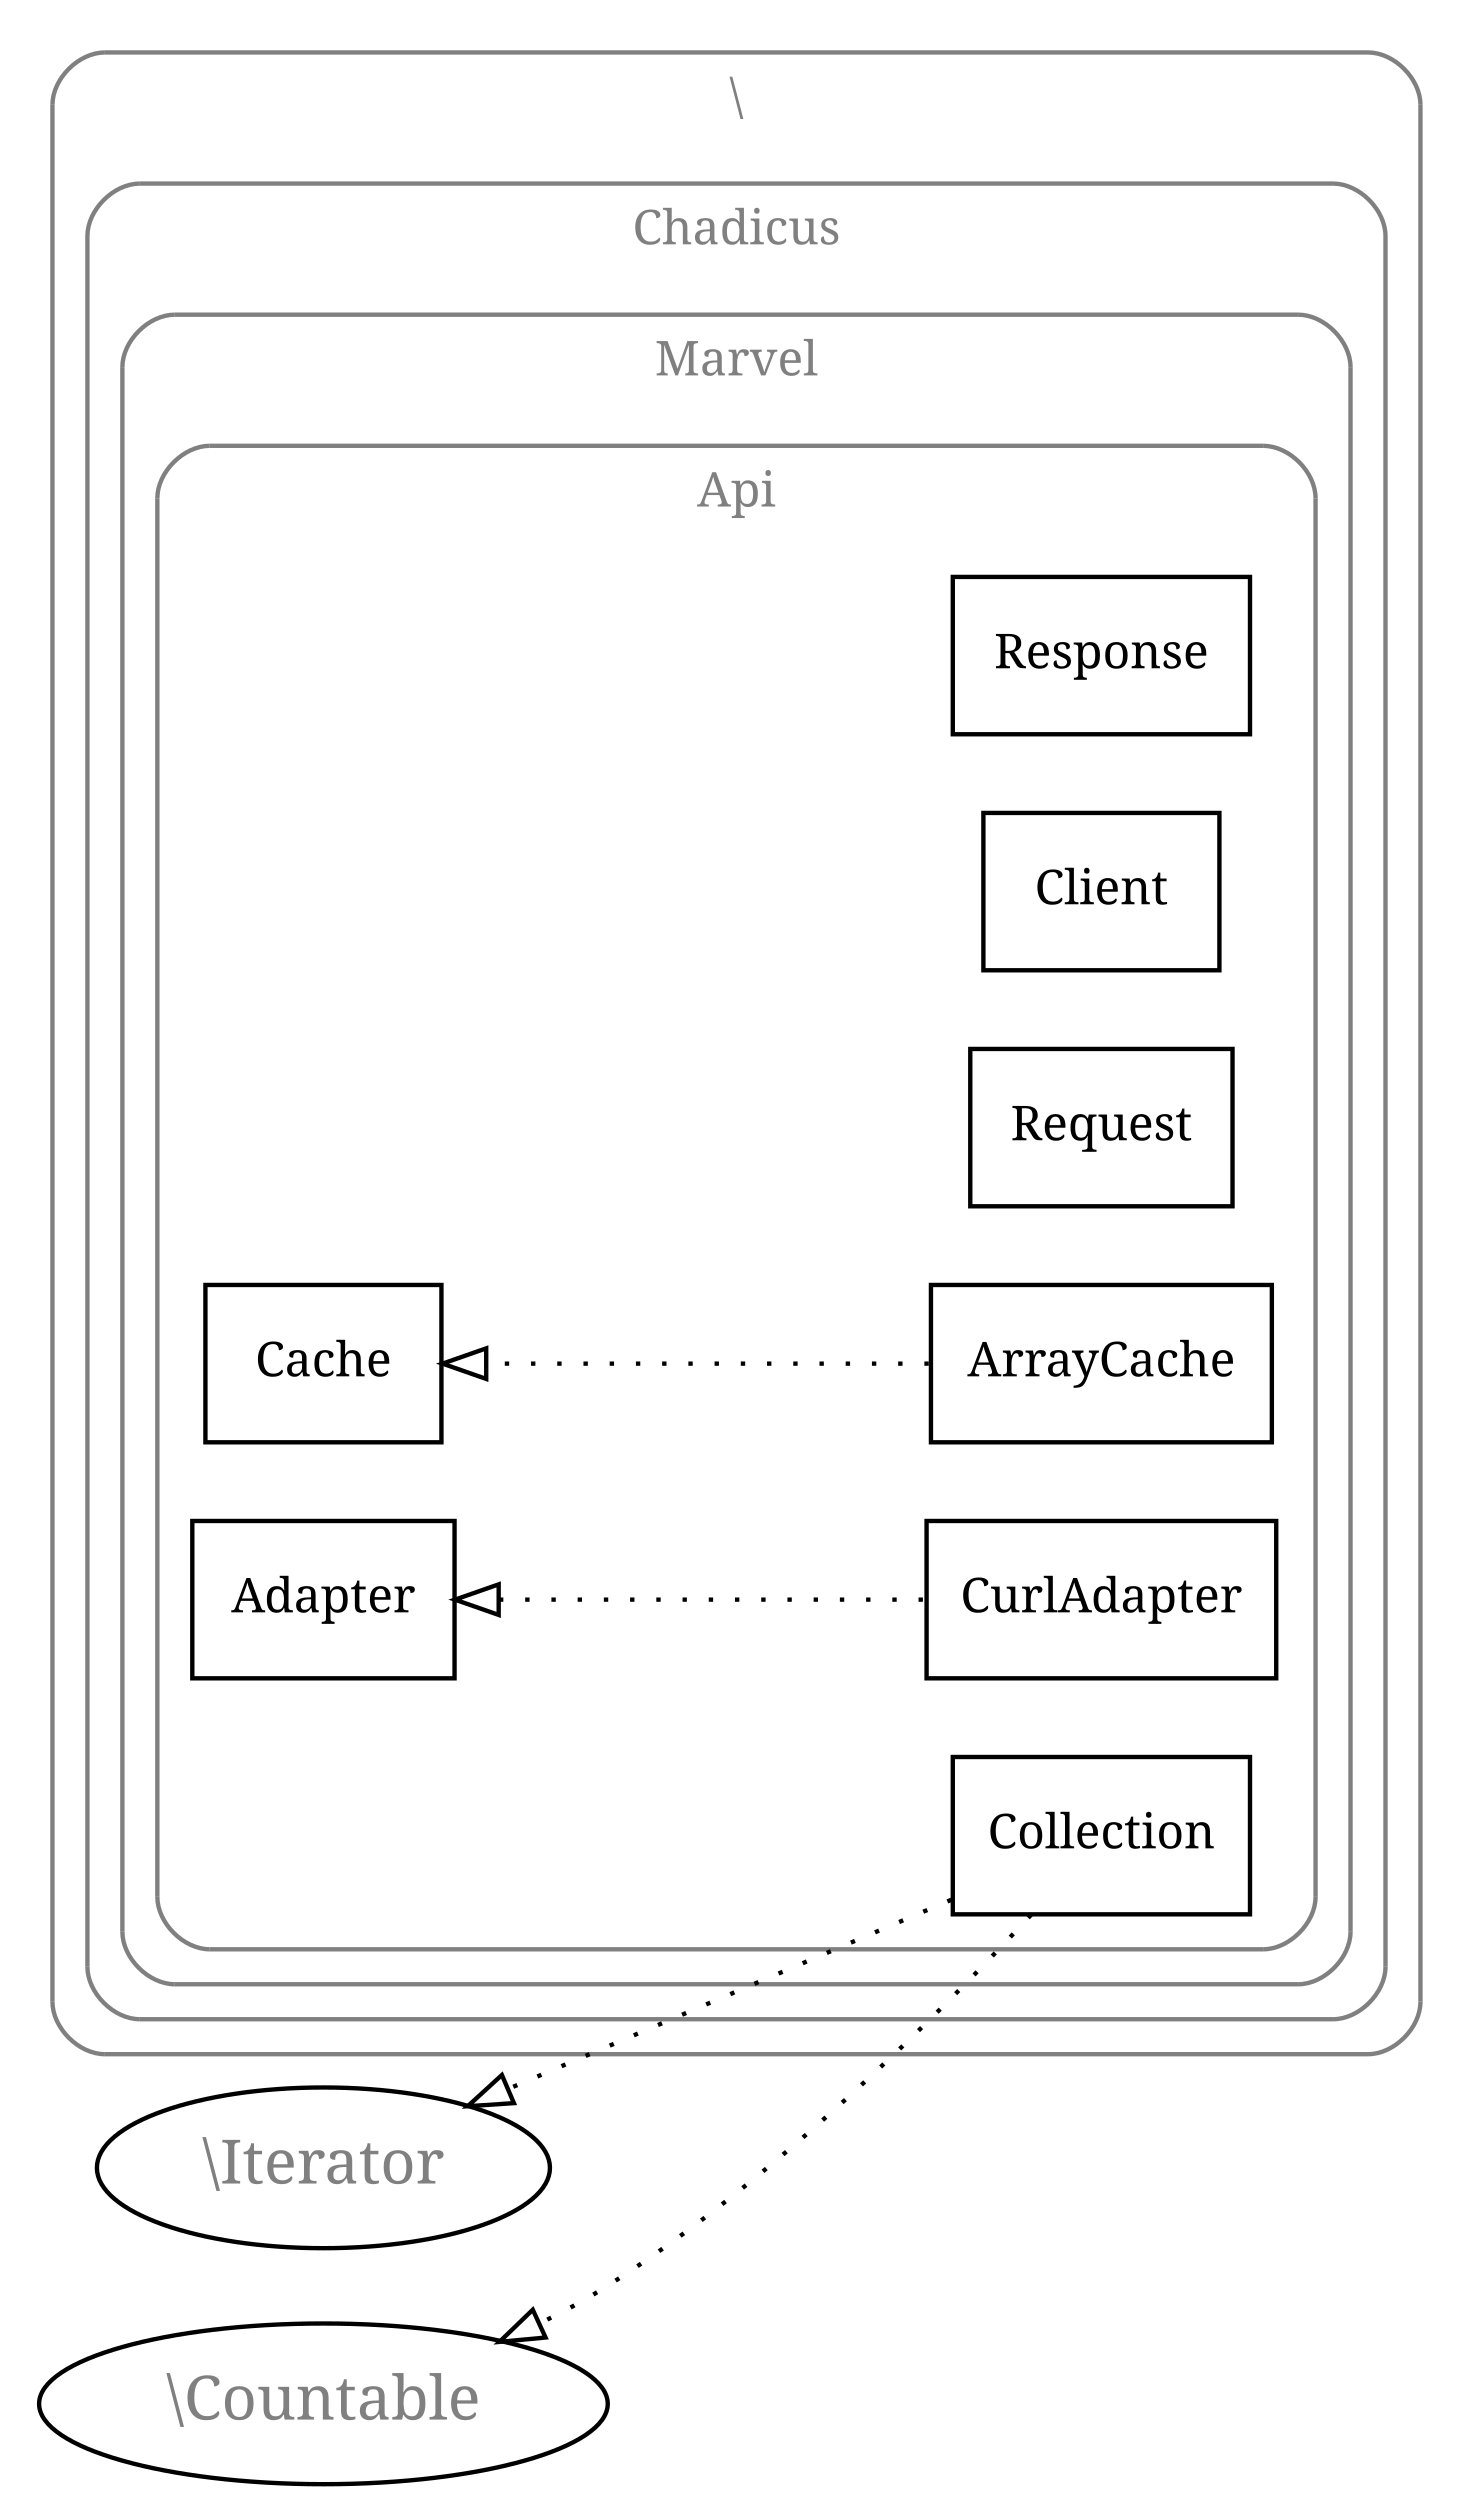
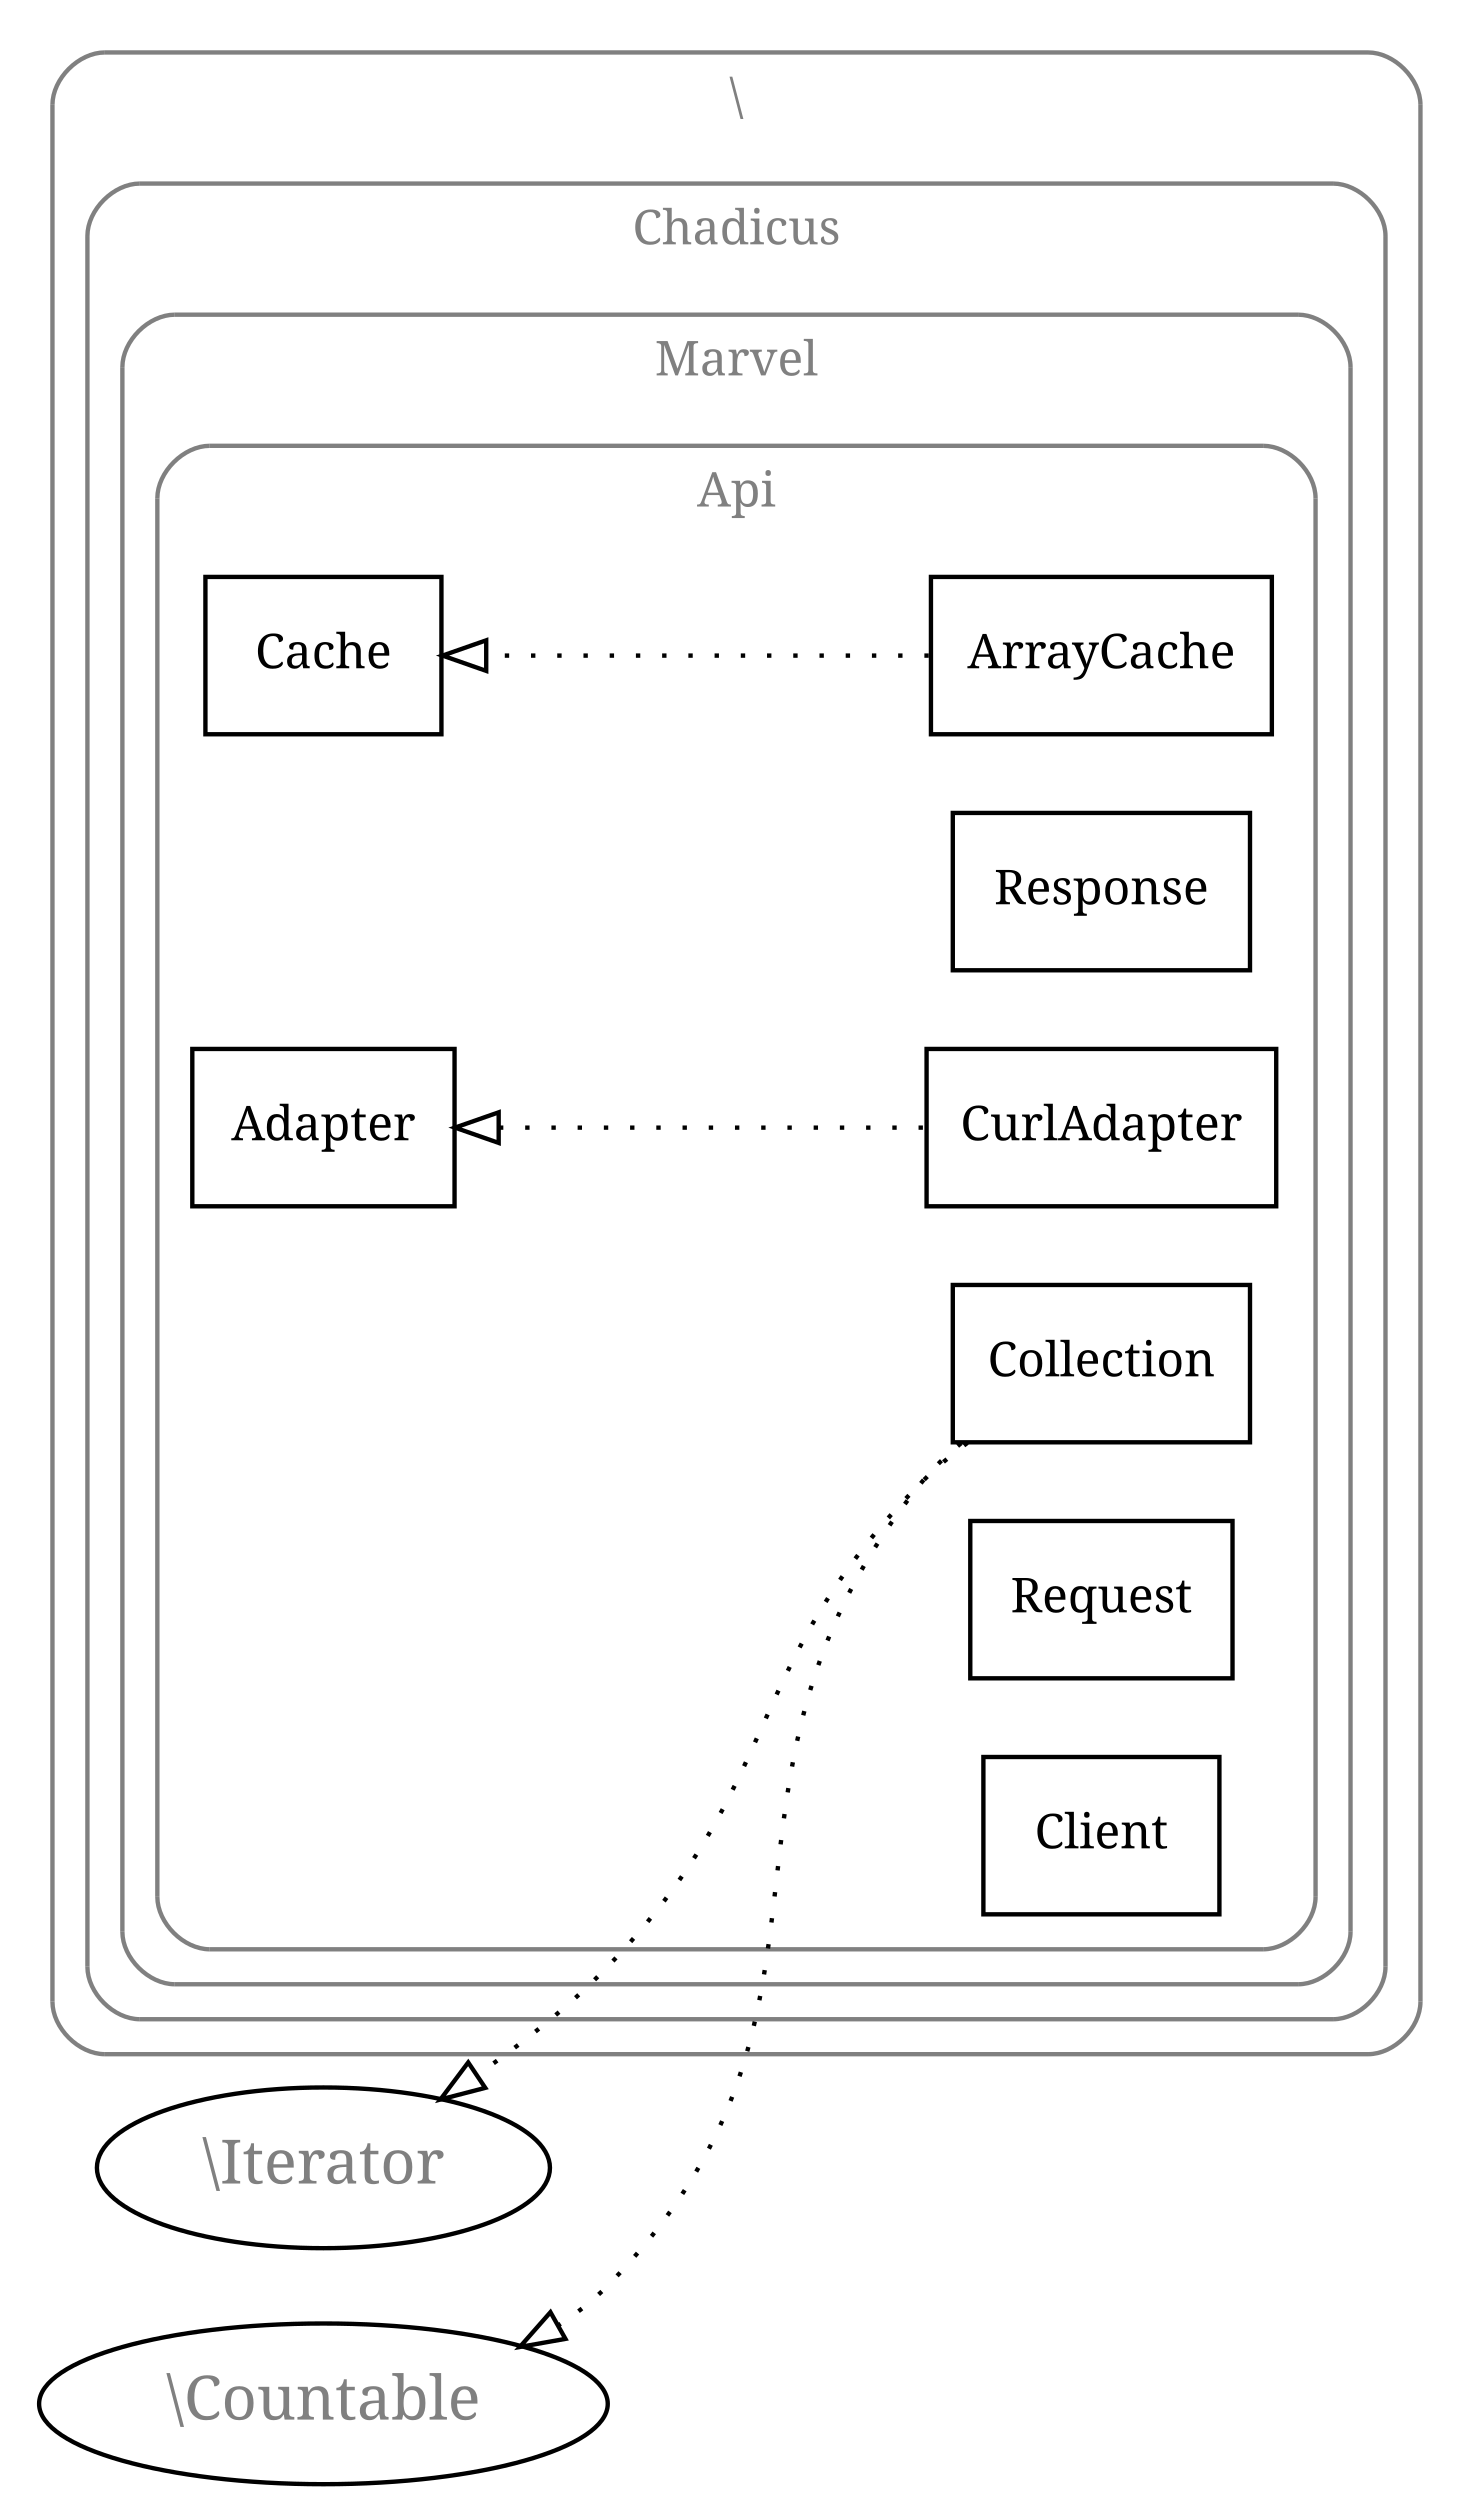
<svg xmlns="http://www.w3.org/2000/svg" width="337pt" height="572pt" viewBox="0.00 0.00 337.00 572.00">
  <g id="graph1" class="graph" transform="scale(1 1) rotate(0) translate(4 568)">
    <polygon fill="white" stroke="white" points="-4,5 -4,-568 334,-568 334,5 -4,5" />
    <g id="graph2" class="cluster">
      <polyline fill="none" stroke="gray" points="20,-98 309,-98 " />
      <path fill="none" stroke="gray" d="M309,-98C315,-98 321,-104 321,-110" />
      <polyline fill="none" stroke="gray" points="321,-110 321,-544 " />
      <path fill="none" stroke="gray" d="M321,-544C321,-550 315,-556 309,-556" />
      <polyline fill="none" stroke="gray" points="309,-556 20,-556 " />
      <path fill="none" stroke="gray" d="M20,-556C14,-556 8,-550 8,-544" />
      <polyline fill="none" stroke="gray" points="8,-544 8,-110 " />
      <path fill="none" stroke="gray" d="M8,-110C8,-104 14,-98 20,-98" />
      <text text-anchor="middle" x="164.5" y="-542.1" font-family="Times Roman,serif" font-size="11.00" fill="gray">\</text>
    </g>
    <g id="graph3" class="cluster">
      <polyline fill="none" stroke="gray" points="28,-106 301,-106 " />
      <path fill="none" stroke="gray" d="M301,-106C307,-106 313,-112 313,-118" />
      <polyline fill="none" stroke="gray" points="313,-118 313,-514 " />
      <path fill="none" stroke="gray" d="M313,-514C313,-520 307,-526 301,-526" />
      <polyline fill="none" stroke="gray" points="301,-526 28,-526 " />
      <path fill="none" stroke="gray" d="M28,-526C22,-526 16,-520 16,-514" />
      <polyline fill="none" stroke="gray" points="16,-514 16,-118 " />
      <path fill="none" stroke="gray" d="M16,-118C16,-112 22,-106 28,-106" />
      <text text-anchor="middle" x="164.5" y="-512.1" font-family="Times Roman,serif" font-size="11.00" fill="gray">Chadicus</text>
    </g>
    <g id="graph4" class="cluster">
      <polyline fill="none" stroke="gray" points="36,-114 293,-114 " />
      <path fill="none" stroke="gray" d="M293,-114C299,-114 305,-120 305,-126" />
      <polyline fill="none" stroke="gray" points="305,-126 305,-484 " />
      <path fill="none" stroke="gray" d="M305,-484C305,-490 299,-496 293,-496" />
      <polyline fill="none" stroke="gray" points="293,-496 36,-496 " />
      <path fill="none" stroke="gray" d="M36,-496C30,-496 24,-490 24,-484" />
      <polyline fill="none" stroke="gray" points="24,-484 24,-126 " />
      <path fill="none" stroke="gray" d="M24,-126C24,-120 30,-114 36,-114" />
      <text text-anchor="middle" x="164.5" y="-482.1" font-family="Times Roman,serif" font-size="11.00" fill="gray">Marvel</text>
    </g>
    <g id="graph5" class="cluster">
      <polyline fill="none" stroke="gray" points="44,-122 285,-122 " />
      <path fill="none" stroke="gray" d="M285,-122C291,-122 297,-128 297,-134" />
      <polyline fill="none" stroke="gray" points="297,-134 297,-454 " />
      <path fill="none" stroke="gray" d="M297,-454C297,-460 291,-466 285,-466" />
      <polyline fill="none" stroke="gray" points="285,-466 44,-466 " />
      <path fill="none" stroke="gray" d="M44,-466C38,-466 32,-460 32,-454" />
      <polyline fill="none" stroke="gray" points="32,-454 32,-134 " />
      <path fill="none" stroke="gray" d="M32,-134C32,-128 38,-122 44,-122" />
      <text text-anchor="middle" x="164.5" y="-452.1" font-family="Times Roman,serif" font-size="11.00" fill="gray">Api</text>
    </g>
    <g id="node5" class="node">
-       <polygon fill="none" stroke="black" points="282,-436 214,-436 214,-400 282,-400 282,-436" />
-       <text text-anchor="middle" x="248" y="-415.1" font-family="Times Roman,serif" font-size="11.00">Response</text>
+       <polygon fill="none" stroke="black" points="287,-436 209,-436 209,-400 287,-400 287,-436" />
+       <text text-anchor="middle" x="248" y="-415.1" font-family="Times Roman,serif" font-size="11.00">ArrayCache</text>
+     </g>
+     <g id="node11" class="node">
+       <polygon fill="none" stroke="black" points="97,-436 43,-436 43,-400 97,-400 97,-436" />
+       <text text-anchor="middle" x="70" y="-415.1" font-family="Times Roman,serif" font-size="11.00">Cache</text>
+     </g>
+     <g id="edge6" class="edge">
+       <path fill="none" stroke="black" stroke-dasharray="1,5" d="M208.496,-418C178.393,-418 137.214,-418 107.594,-418" />
+       <polygon fill="none" stroke="black" points="107.246,-414.5 97.246,-418 107.246,-421.5 107.246,-414.5" />
    </g>
    <g id="node6" class="node">
-       <polygon fill="none" stroke="black" points="275,-382 221,-382 221,-346 275,-346 275,-382" />
-       <text text-anchor="middle" x="248" y="-361.1" font-family="Times Roman,serif" font-size="11.00">Client</text>
+       <polygon fill="none" stroke="black" points="282,-382 214,-382 214,-346 282,-346 282,-382" />
+       <text text-anchor="middle" x="248" y="-361.1" font-family="Times Roman,serif" font-size="11.00">Response</text>
    </g>
    <g id="node7" class="node">
-       <polygon fill="none" stroke="black" points="278,-328 218,-328 218,-292 278,-292 278,-328" />
-       <text text-anchor="middle" x="248" y="-307.1" font-family="Times Roman,serif" font-size="11.00">Request</text>
+       <polygon fill="none" stroke="black" points="288,-328 208,-328 208,-292 288,-292 288,-328" />
+       <text text-anchor="middle" x="248" y="-307.1" font-family="Times Roman,serif" font-size="11.00">CurlAdapter</text>
+     </g>
+     <g id="node12" class="node">
+       <polygon fill="none" stroke="black" points="100,-328 40,-328 40,-292 100,-292 100,-328" />
+       <text text-anchor="middle" x="70" y="-307.1" font-family="Times Roman,serif" font-size="11.00">Adapter</text>
+     </g>
+     <g id="edge8" class="edge">
+       <path fill="none" stroke="black" stroke-dasharray="1,5" d="M207.163,-310C178.094,-310 139.214,-310 110.273,-310" />
+       <polygon fill="none" stroke="black" points="110.096,-306.5 100.096,-310 110.096,-313.5 110.096,-306.5" />
    </g>
    <g id="node8" class="node">
-       <polygon fill="none" stroke="black" points="287,-274 209,-274 209,-238 287,-238 287,-274" />
-       <text text-anchor="middle" x="248" y="-253.1" font-family="Times Roman,serif" font-size="11.00">ArrayCache</text>
+       <polygon fill="none" stroke="black" points="282,-274 214,-274 214,-238 282,-238 282,-274" />
+       <text text-anchor="middle" x="248" y="-253.1" font-family="Times Roman,serif" font-size="11.00">Collection</text>
    </g>
-     <g id="node12" class="node">
-       <polygon fill="none" stroke="black" points="97,-274 43,-274 43,-238 97,-238 97,-274" />
-       <text text-anchor="middle" x="70" y="-253.1" font-family="Times Roman,serif" font-size="11.00">Cache</text>
-     </g>
-     <g id="edge6" class="edge">
-       <path fill="none" stroke="black" stroke-dasharray="1,5" d="M208.496,-256C178.393,-256 137.214,-256 107.594,-256" />
-       <polygon fill="none" stroke="black" points="107.246,-252.5 97.246,-256 107.246,-259.5 107.246,-252.5" />
-     </g>
-     <g id="node9" class="node">
-       <polygon fill="none" stroke="black" points="282,-166 214,-166 214,-130 282,-130 282,-166" />
-       <text text-anchor="middle" x="248" y="-145.1" font-family="Times Roman,serif" font-size="11.00">Collection</text>
-     </g>
-     <g id="node15" class="node">
+     <g id="node16" class="node">
      <ellipse fill="none" stroke="black" cx="70" cy="-72" rx="51.828" ry="18.385" />
      <text text-anchor="middle" x="70" y="-68.4" font-family="Times Roman,serif" font-size="14.00" fill="gray">\Iterator</text>
    </g>
-     <g id="edge8" class="edge">
-       <path fill="none" stroke="black" stroke-dasharray="1,5" d="M213.68,-133.346C184.749,-120.994 143.232,-103.268 112.259,-90.043" />
-       <polygon fill="none" stroke="black" points="113.582,-86.803 103.011,-86.095 110.834,-93.24 113.582,-86.803" />
+     <g id="edge10" class="edge">
+       <path fill="none" stroke="black" stroke-dasharray="1,5" d="M217.337,-237.88C213.669,-235.126 210.123,-232.145 207,-229 165.564,-187.276 175.731,-160.412 135,-118 126.247,-108.886 115.458,-100.416 105.203,-93.291" />
+       <polygon fill="none" stroke="black" points="107.025,-90.3 96.77,-87.639 103.128,-96.114 107.025,-90.3" />
    </g>
-     <g id="node17" class="node">
+     <g id="node18" class="node">
      <ellipse fill="none" stroke="black" cx="70" cy="-18" rx="65.054" ry="18.385" />
      <text text-anchor="middle" x="70" y="-14.4" font-family="Times Roman,serif" font-size="14.00" fill="gray">\Countable</text>
    </g>
-     <g id="edge10" class="edge">
-       <path fill="none" stroke="black" stroke-dasharray="1,5" d="M231.929,-129.922C211.293,-107.574 173.527,-69.5 135,-45 130.112,-41.892 124.805,-39.008 119.402,-36.374" />
-       <polygon fill="none" stroke="black" points="120.824,-33.175 110.276,-32.179 117.901,-39.535 120.824,-33.175" />
+     <g id="edge12" class="edge">
+       <path fill="none" stroke="black" stroke-dasharray="1,5" d="M215.883,-237.788C212.625,-235.115 209.575,-232.179 207,-229 151.733,-160.756 196.449,-107.735 135,-45 131.649,-41.579 127.801,-38.573 123.687,-35.934" />
+       <polygon fill="none" stroke="black" points="125.373,-32.867 114.941,-31.02 121.944,-38.97 125.373,-32.867" />
+     </g>
+     <g id="node9" class="node">
+       <polygon fill="none" stroke="black" points="278,-220 218,-220 218,-184 278,-184 278,-220" />
+       <text text-anchor="middle" x="248" y="-199.1" font-family="Times Roman,serif" font-size="11.00">Request</text>
    </g>
    <g id="node10" class="node">
-       <polygon fill="none" stroke="black" points="288,-220 208,-220 208,-184 288,-184 288,-220" />
-       <text text-anchor="middle" x="248" y="-199.1" font-family="Times Roman,serif" font-size="11.00">CurlAdapter</text>
-     </g>
-     <g id="node11" class="node">
-       <polygon fill="none" stroke="black" points="100,-220 40,-220 40,-184 100,-184 100,-220" />
-       <text text-anchor="middle" x="70" y="-199.1" font-family="Times Roman,serif" font-size="11.00">Adapter</text>
-     </g>
-     <g id="edge12" class="edge">
-       <path fill="none" stroke="black" stroke-dasharray="1,5" d="M207.163,-202C178.094,-202 139.214,-202 110.273,-202" />
-       <polygon fill="none" stroke="black" points="110.096,-198.5 100.096,-202 110.096,-205.5 110.096,-198.5" />
+       <polygon fill="none" stroke="black" points="275,-166 221,-166 221,-130 275,-130 275,-166" />
+       <text text-anchor="middle" x="248" y="-145.1" font-family="Times Roman,serif" font-size="11.00">Client</text>
    </g>
  </g>
</svg>
